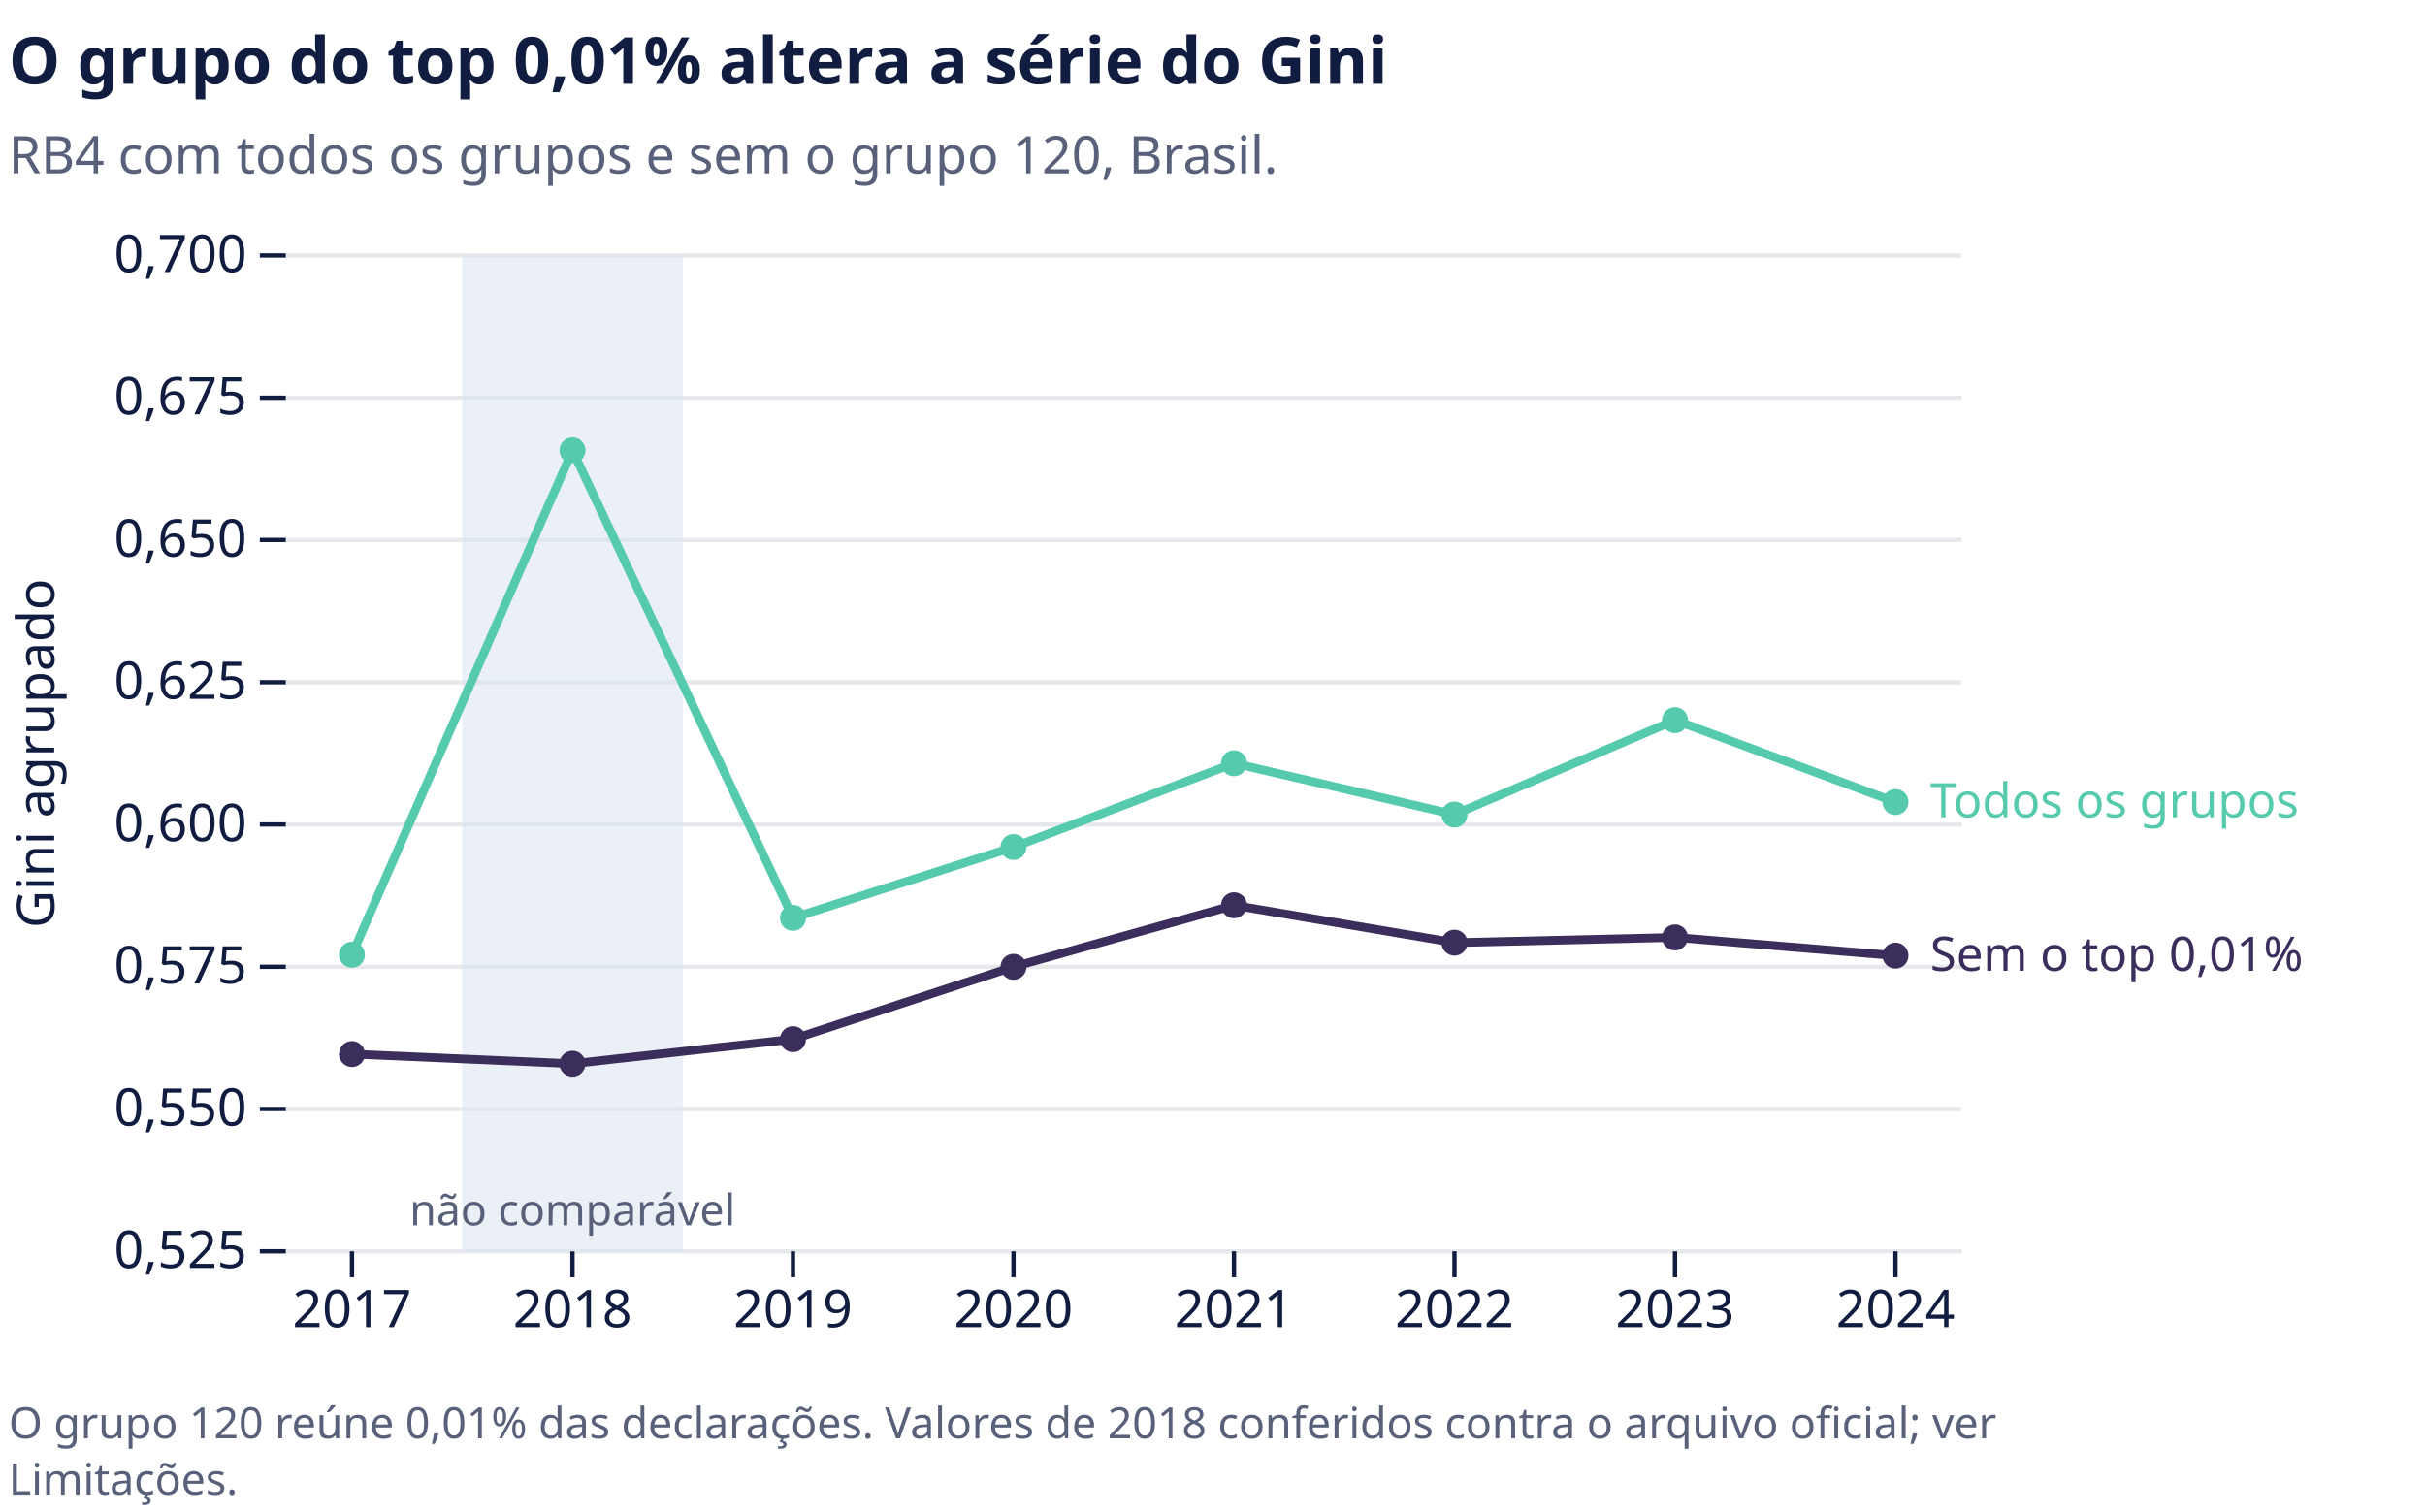
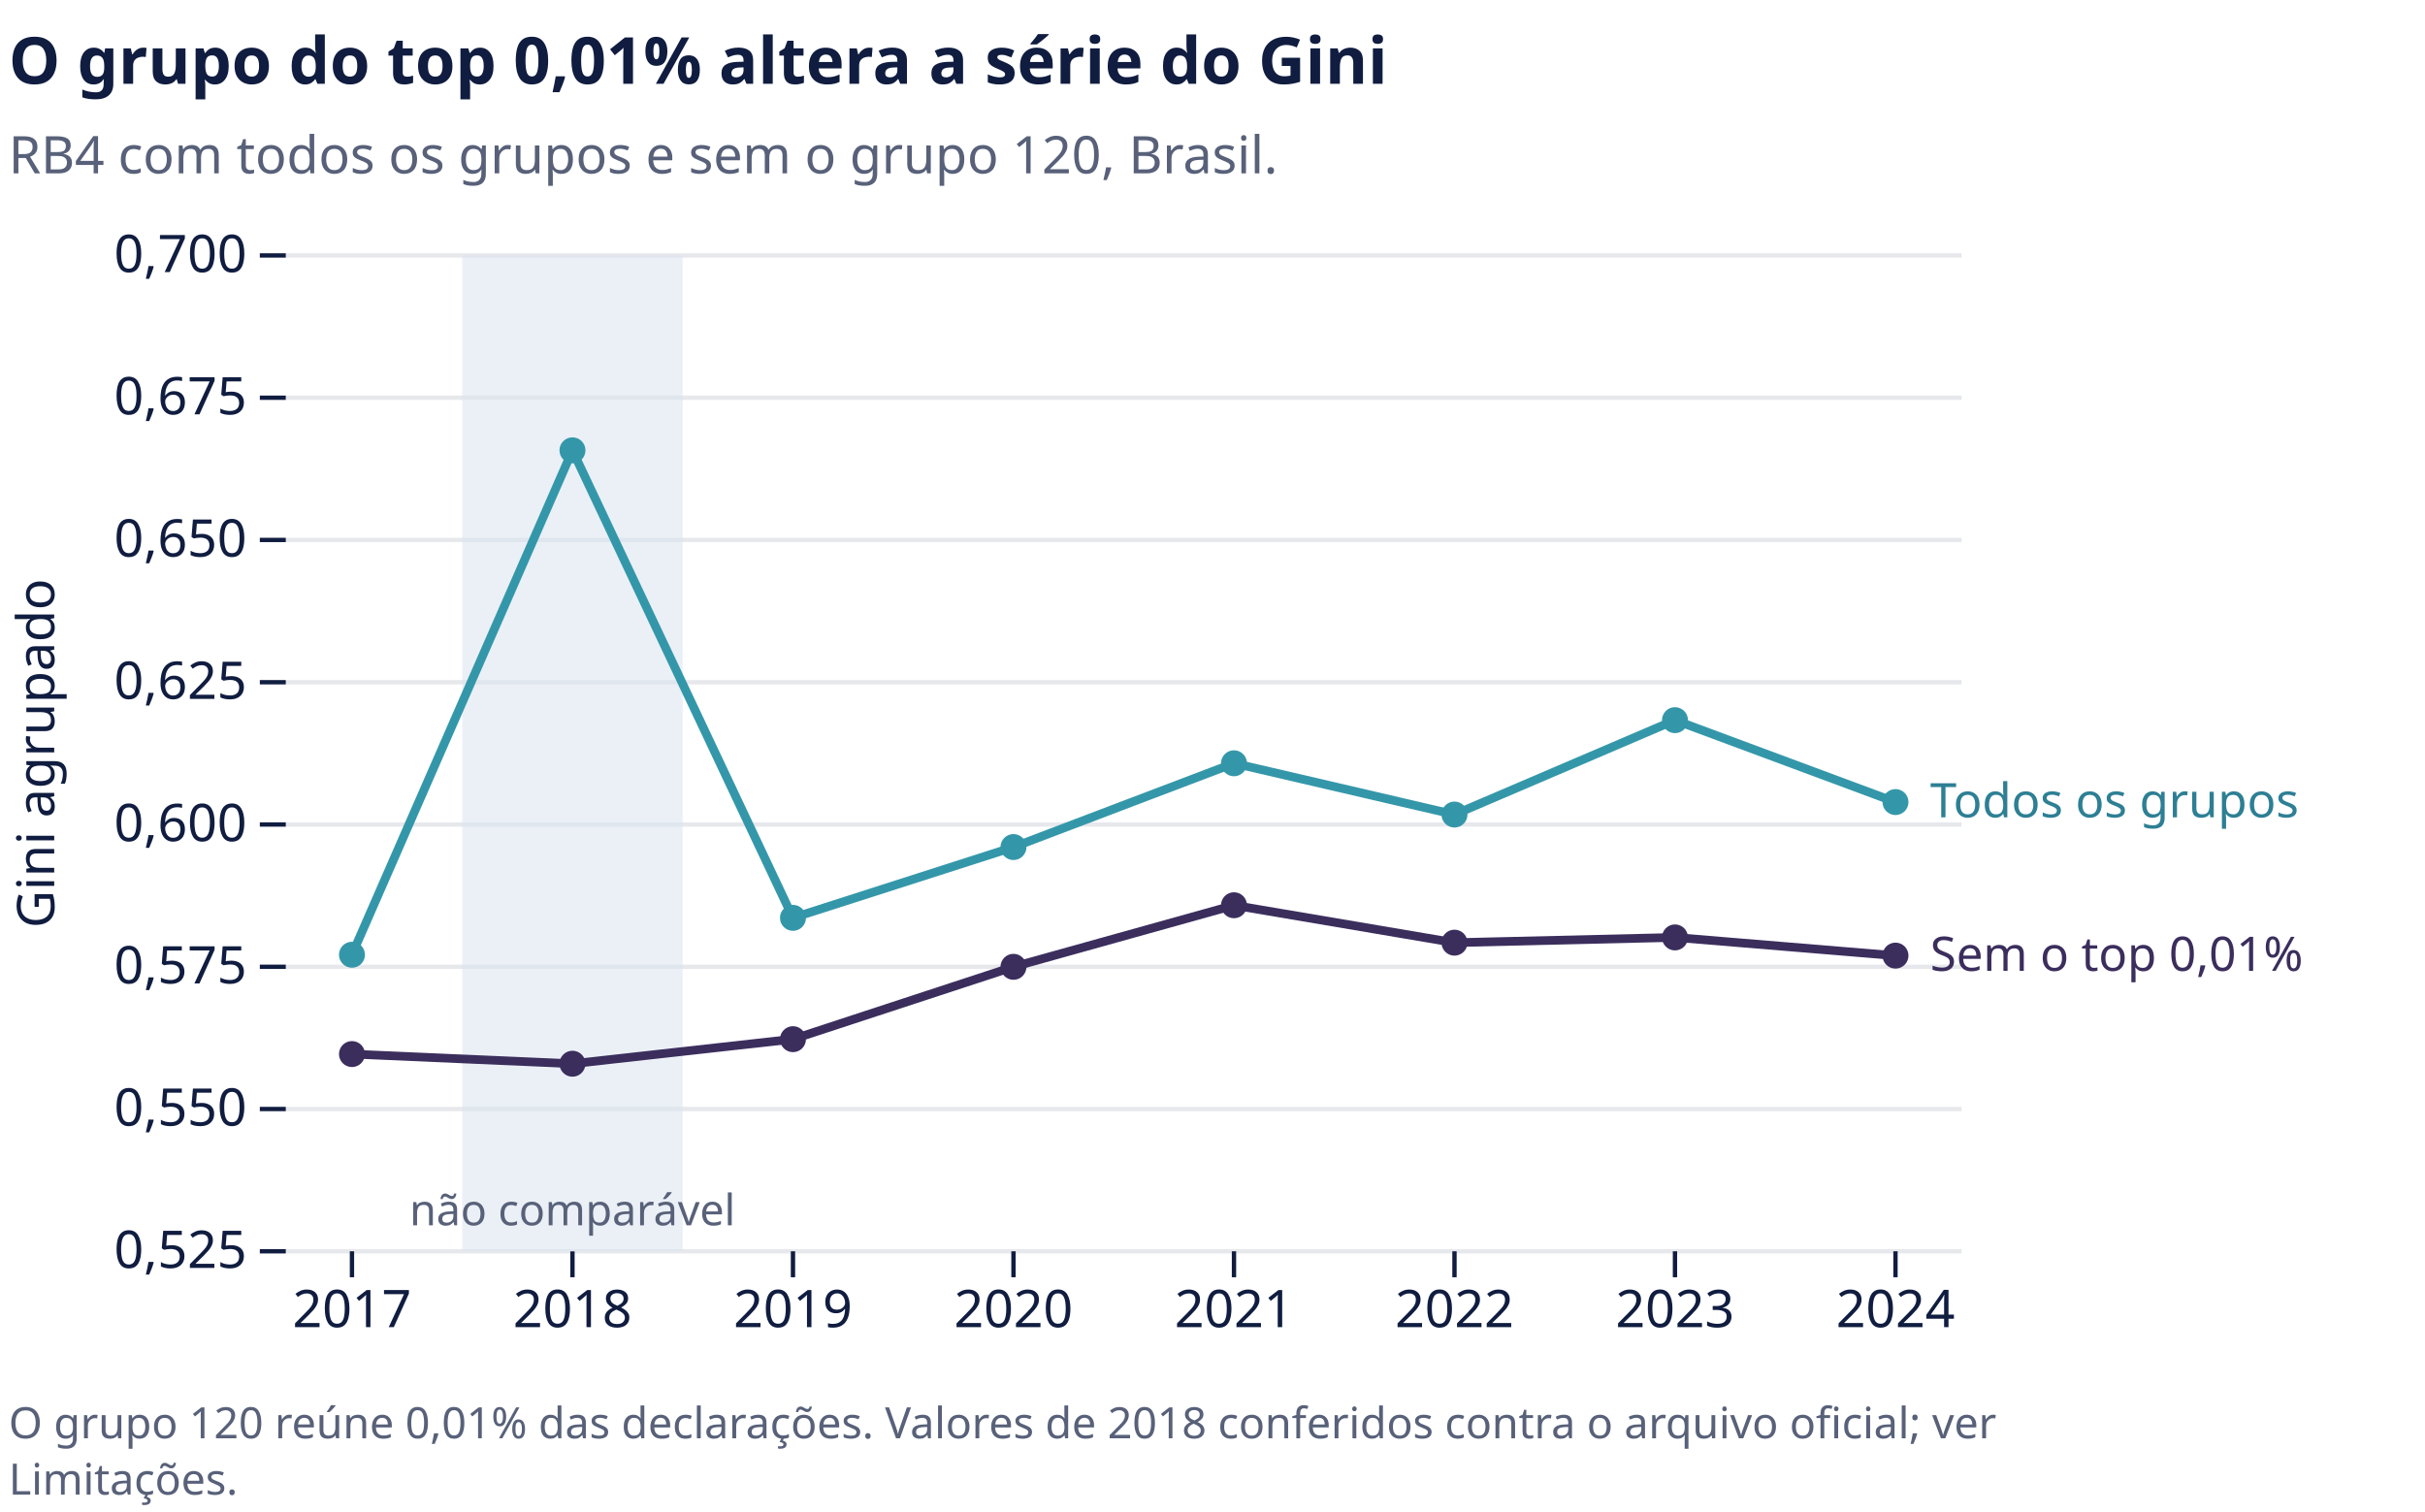
<svg xmlns="http://www.w3.org/2000/svg" class="plot-d6a7b5" fill="currentColor" font-family="system-ui, sans-serif" font-size="10" text-anchor="middle" width="560" height="349" viewBox="0 0 560 349" style="font-family: &quot;Noto Sans&quot;, &quot;Segoe UI&quot;, system-ui, sans-serif; font-size: 12px; color: rgb(16, 29, 64); overflow: visible;" role="img">
  <style>:where(.plot-d6a7b5) {
  --plot-background: white;
  display: block;
  height: auto;
  height: intrinsic;
  max-width: 100%;
}
:where(.plot-d6a7b5 text),
:where(.plot-d6a7b5 tspan) {
  white-space: pre;
}</style>
  <g aria-hidden="true" stroke="currentColor" stroke-opacity="0.1">
    <line x1="66" x2="453" y1="289" y2="289" />
    <line x1="66" x2="453" y1="256.14" y2="256.14" />
    <line x1="66" x2="453" y1="223.29" y2="223.29" />
    <line x1="66" x2="453" y1="190.43" y2="190.43" />
    <line x1="66" x2="453" y1="157.57" y2="157.57" />
    <line x1="66" x2="453" y1="124.71" y2="124.71" />
    <line x1="66" x2="453" y1="91.86" y2="91.86" />
    <line x1="66" x2="453" y1="59" y2="59" />
  </g>
  <g aria-hidden="true" fill="none" stroke="currentColor">
    <path transform="translate(66,289)" d="M0,0L-6,0" />
    <path transform="translate(66,256.14)" d="M0,0L-6,0" />
    <path transform="translate(66,223.29)" d="M0,0L-6,0" />
    <path transform="translate(66,190.43)" d="M0,0L-6,0" />
    <path transform="translate(66,157.57)" d="M0,0L-6,0" />
    <path transform="translate(66,124.71)" d="M0,0L-6,0" />
    <path transform="translate(66,91.86)" d="M0,0L-6,0" />
    <path transform="translate(66,59)" d="M0,0L-6,0" />
  </g>
  <g text-anchor="end" font-variant="tabular-nums" transform="translate(-9,0)">
    <text y="0.32em" transform="translate(66,289)">0,525</text>
    <text y="0.32em" transform="translate(66,256.14)">0,550</text>
    <text y="0.32em" transform="translate(66,223.29)">0,575</text>
    <text y="0.32em" transform="translate(66,190.43)">0,600</text>
    <text y="0.32em" transform="translate(66,157.57)">0,625</text>
    <text y="0.32em" transform="translate(66,124.71)">0,650</text>
    <text y="0.32em" transform="translate(66,91.86)">0,675</text>
    <text y="0.32em" transform="translate(66,59)">0,700</text>
  </g>
  <g transform="translate(-62,0)">
    <text y="0.71em" transform="translate(66,174) rotate(-90)">Gini agrupado</text>
  </g>
  <g aria-hidden="true" fill="none" stroke="currentColor">
    <path transform="translate(81.28,289)" d="M0,0L0,6" />
    <path transform="translate(132.2,289)" d="M0,0L0,6" />
    <path transform="translate(183.12,289)" d="M0,0L0,6" />
    <path transform="translate(234.04,289)" d="M0,0L0,6" />
    <path transform="translate(284.96,289)" d="M0,0L0,6" />
    <path transform="translate(335.88,289)" d="M0,0L0,6" />
    <path transform="translate(386.8,289)" d="M0,0L0,6" />
    <path transform="translate(437.72,289)" d="M0,0L0,6" />
  </g>
  <g font-variant="tabular-nums" transform="translate(0,9)">
    <text y="0.71em" transform="translate(81.28,289)">2017</text>
    <text y="0.71em" transform="translate(132.2,289)">2018</text>
    <text y="0.71em" transform="translate(183.12,289)">2019</text>
    <text y="0.71em" transform="translate(234.04,289)">2020</text>
    <text y="0.71em" transform="translate(284.96,289)">2021</text>
    <text y="0.71em" transform="translate(335.88,289)">2022</text>
    <text y="0.71em" transform="translate(386.8,289)">2023</text>
    <text y="0.71em" transform="translate(437.72,289)">2024</text>
  </g>
  <g fill="#DBE3EF" fill-opacity="0.55">
    <rect x="106.74" y="59" width="50.92" height="230" />
  </g>
  <g fill="#586179" font-size="10" transform="translate(0,-6)">
    <text transform="translate(132.2,289)">não comparável</text>
  </g>
  <g fill="none" stroke-width="2" stroke-linejoin="round" stroke-linecap="round">
-     <path stroke="#55CAAD" d="M81.28,220.51L132.2,104.01L183.12,211.99L234.04,195.65L284.96,176.29L335.88,188.13L386.8,166.33L437.72,185.25" />
+     <path stroke="#3497A9" d="M81.28,220.51L132.2,104.01L183.12,211.99L234.04,195.65L284.96,176.29L335.88,188.13L386.8,166.33L437.72,185.25" />
    <path stroke="#3B2E5D" d="M81.28,243.45L132.2,245.68L183.12,240.01L234.04,223.3L284.96,209.09L335.88,217.72L386.8,216.51L437.72,220.72" />
  </g>
  <g>
-     <circle cx="81.28" cy="220.51" r="3" fill="#55CAAD" />
-     <circle cx="132.2" cy="104.01" r="3" fill="#55CAAD" />
-     <circle cx="183.12" cy="211.99" r="3" fill="#55CAAD" />
-     <circle cx="234.04" cy="195.64" r="3" fill="#55CAAD" />
-     <circle cx="284.96" cy="176.29" r="3" fill="#55CAAD" />
-     <circle cx="335.88" cy="188.13" r="3" fill="#55CAAD" />
-     <circle cx="386.8" cy="166.33" r="3" fill="#55CAAD" />
-     <circle cx="437.72" cy="185.25" r="3" fill="#55CAAD" />
+     <circle cx="81.28" cy="220.51" r="3" fill="#3497A9" />
+     <circle cx="132.2" cy="104.01" r="3" fill="#3497A9" />
+     <circle cx="183.12" cy="211.99" r="3" fill="#3497A9" />
+     <circle cx="234.04" cy="195.64" r="3" fill="#3497A9" />
+     <circle cx="284.96" cy="176.29" r="3" fill="#3497A9" />
+     <circle cx="335.88" cy="188.13" r="3" fill="#3497A9" />
+     <circle cx="386.8" cy="166.33" r="3" fill="#3497A9" />
+     <circle cx="437.72" cy="185.25" r="3" fill="#3497A9" />
    <circle cx="81.28" cy="243.45" r="3" fill="#3B2E5D" />
    <circle cx="132.2" cy="245.68" r="3" fill="#3B2E5D" />
    <circle cx="183.12" cy="240.01" r="3" fill="#3B2E5D" />
    <circle cx="234.04" cy="223.3" r="3" fill="#3B2E5D" />
    <circle cx="284.96" cy="209.08" r="3" fill="#3B2E5D" />
    <circle cx="335.88" cy="217.72" r="3" fill="#3B2E5D" />
    <circle cx="386.8" cy="216.51" r="3" fill="#3B2E5D" />
    <circle cx="437.72" cy="220.71" r="3" fill="#3B2E5D" />
  </g>
  <g text-anchor="start" font-size="11" transform="translate(8,0)">
-     <text y="0.32em" transform="translate(437.72,185.25)" fill="#55CAAD">Todos os grupos</text>
+     <text y="0.32em" transform="translate(437.72,185.25)" fill="#2D7F94">Todos os grupos</text>
    <text y="0.32em" transform="translate(437.72,220.71)" fill="#3B2E5D">Sem o top 0,01%</text>
  </g>
  <g fill="#101D40" text-anchor="start" font-size="15" font-weight="bold" transform="translate(-64,-53)">
    <text y="0.89em" transform="translate(66,59)">O grupo do top 0,01% altera a série do Gini</text>
  </g>
  <g fill="#586179" text-anchor="start" font-size="12" transform="translate(-64,-30)">
    <text y="0.92em" transform="translate(66,59)">RB4 com todos os grupos e sem o grupo 120, Brasil.</text>
  </g>
  <g fill="#586179" text-anchor="start" font-size="10" transform="translate(-64,34)">
    <text transform="translate(66,289)">
      <tspan x="0" y="0.92em">O grupo 120 reúne 0,01% das declarações. Valores de 2018 conferidos contra o arquivo oficial; ver</tspan>
      <tspan x="0" dy="1.3em">Limitações.</tspan>
    </text>
  </g>
</svg>
